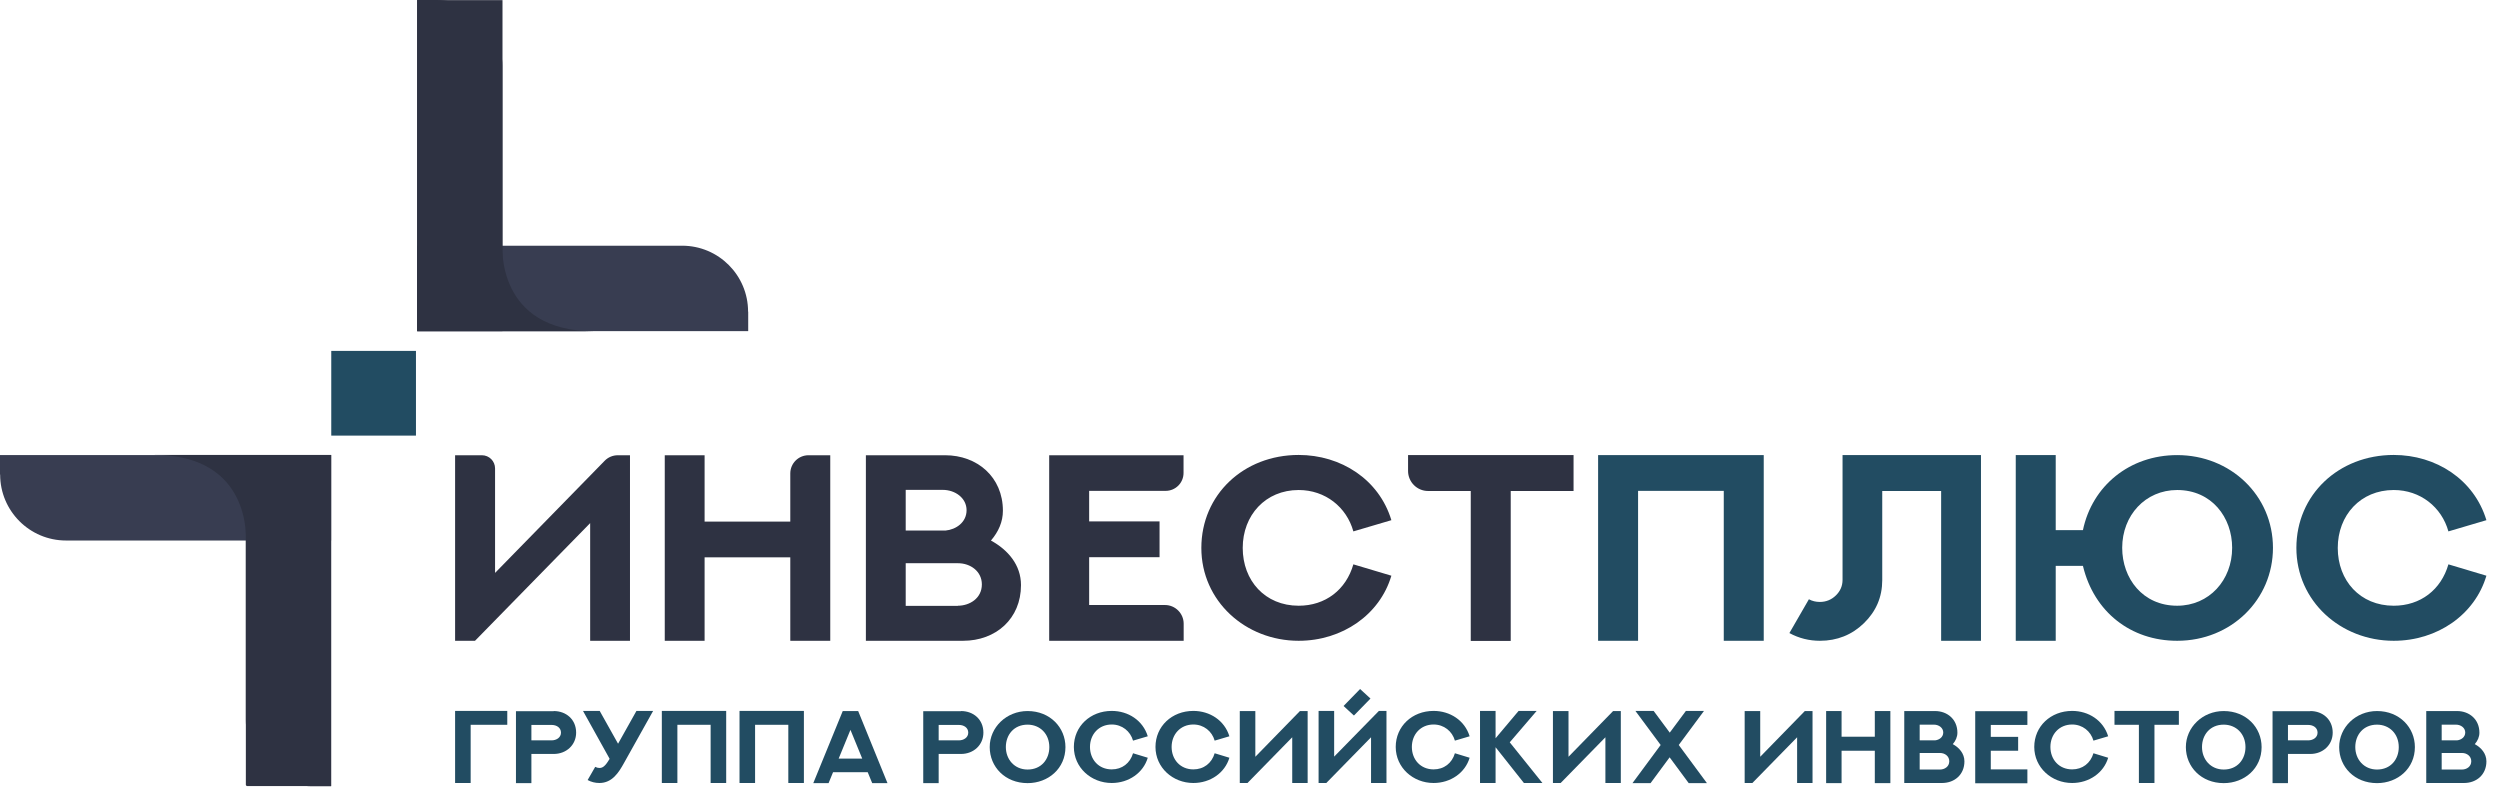
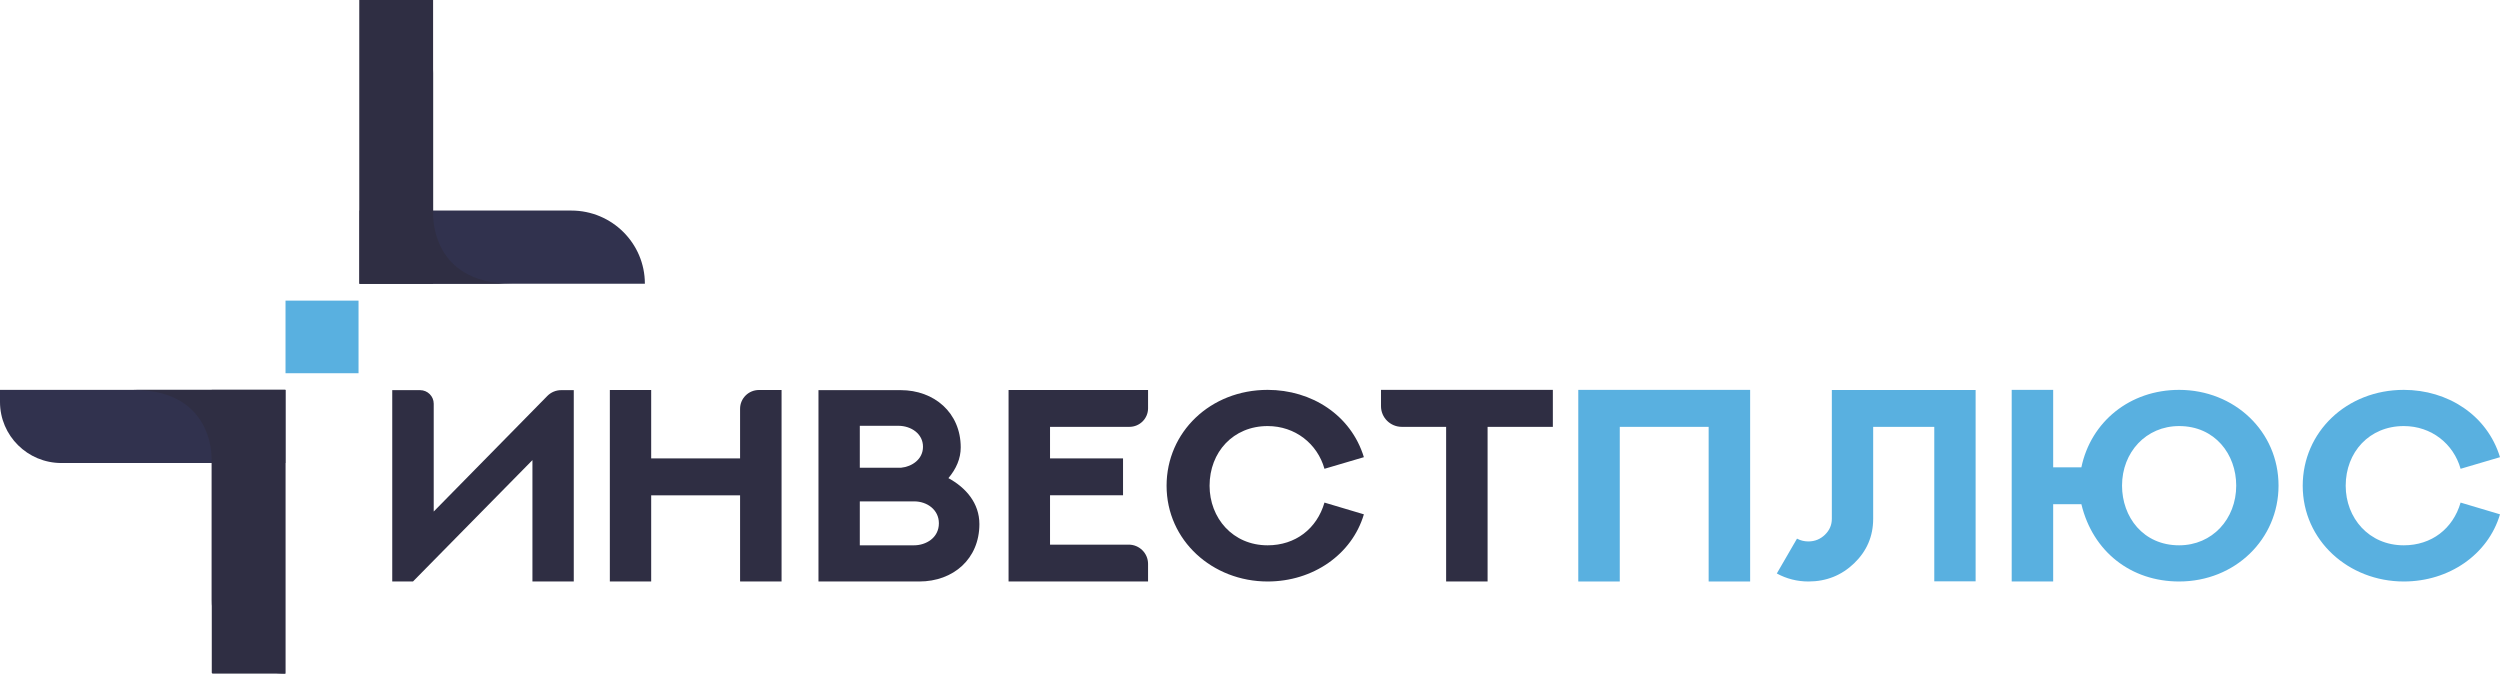
- <svg xmlns="http://www.w3.org/2000/svg" width="156" height="50" viewBox="0 0 156 50" fill="none">
-   <path d="M30.892 29.229V35.749L37.727 28.757C37.946 28.529 38.243 28.407 38.558 28.407H39.311V39.985H36.826V32.642L29.641 39.985H28.398V28.407H30.07C30.525 28.407 30.892 28.774 30.892 29.229Z" fill="#2E3242" />
-   <path d="M51.808 28.407V39.985H49.322C49.322 39.985 49.314 39.985 49.314 39.976V34.778H43.967V39.985H41.481V28.407H43.967V32.546H49.314V29.544C49.314 28.914 49.821 28.407 50.452 28.407H51.808Z" fill="#2E3242" />
-   <path d="M61.846 33.736C62.896 34.314 63.71 35.25 63.71 36.51C63.71 38.611 62.143 39.985 60.096 39.985H54.031V28.407H58.975C60.979 28.407 62.581 29.763 62.581 31.872C62.581 32.555 62.309 33.176 61.837 33.728L61.846 33.736ZM56.516 30.568V33.106H59.002C59.649 33.045 60.314 32.599 60.314 31.837C60.314 31.076 59.605 30.568 58.827 30.568H56.516ZM59.772 37.797C60.498 37.797 61.268 37.342 61.268 36.467C61.268 35.653 60.559 35.145 59.78 35.145H56.516V37.806H59.772V37.797Z" fill="#2E3242" />
-   <path d="M73.853 28.407V29.509C73.853 30.131 73.354 30.63 72.732 30.63H67.963V32.537H72.356V34.769H67.963V37.753H72.697C73.336 37.753 73.861 38.278 73.861 38.917V39.985H65.469V28.407H73.861H73.853Z" fill="#2E3242" />
-   <path d="M86.822 35.924C86.104 38.357 83.759 39.985 81.037 39.985C77.721 39.985 74.964 37.508 74.964 34.191C74.964 30.875 77.598 28.389 81.037 28.389C83.671 28.389 86.052 29.912 86.822 32.459L84.45 33.159C84.03 31.645 82.7 30.577 81.037 30.577C78.963 30.577 77.546 32.152 77.546 34.191C77.546 36.23 78.937 37.797 81.037 37.797C82.709 37.797 83.995 36.799 84.45 35.215L86.822 35.924Z" fill="#2E3242" />
-   <path d="M98.19 28.398V30.638H94.269V39.994H91.775V30.638H89.115C88.424 30.638 87.863 30.078 87.863 29.387V28.398H98.199H98.19Z" fill="#2E3242" />
-   <path d="M110.057 28.398V39.985H107.563V30.63H102.216V39.985H99.722V28.398H110.057Z" fill="#224C62" />
-   <path d="M123.613 28.407V39.985H121.127V30.638H117.452V36.204C117.452 37.254 117.067 38.147 116.314 38.882C115.561 39.617 114.634 39.985 113.566 39.985C112.892 39.985 112.253 39.827 111.658 39.503L112.875 37.394C113.085 37.508 113.312 37.561 113.557 37.561C113.951 37.561 114.284 37.421 114.555 37.158C114.826 36.896 114.975 36.572 114.975 36.187V28.398H123.621L123.613 28.407Z" fill="#224C62" />
-   <path d="M141.833 34.183C141.833 37.412 139.234 39.985 135.856 39.985C132.968 39.985 130.666 38.191 129.975 35.312H128.277V39.985H125.783V28.398H128.277V33.08H129.975C130.552 30.315 132.889 28.398 135.856 28.398C139.172 28.398 141.833 30.901 141.833 34.191V34.183ZM132.425 34.183C132.425 36.082 133.694 37.797 135.856 37.797C137.851 37.797 139.286 36.204 139.286 34.183C139.286 32.284 138.009 30.577 135.856 30.577C133.869 30.577 132.425 32.161 132.425 34.183Z" fill="#224C62" />
-   <path d="M155.152 35.924C154.435 38.357 152.09 39.985 149.368 39.985C146.051 39.985 143.294 37.508 143.294 34.191C143.294 30.875 145.929 28.389 149.368 28.389C152.002 28.389 154.382 29.912 155.152 32.459L152.781 33.159C152.361 31.645 151.031 30.577 149.368 30.577C147.294 30.577 145.876 32.152 145.876 34.191C145.876 36.23 147.268 37.797 149.368 37.797C151.039 37.797 152.326 36.799 152.781 35.215L155.152 35.924Z" fill="#224C62" />
-   <path d="M28.398 48.859V44.361H31.654V45.227H29.369V48.859H28.398Z" fill="#224C62" />
-   <path d="M34.55 44.369C35.329 44.369 35.951 44.894 35.951 45.717C35.951 46.478 35.347 47.047 34.55 47.047H33.159V48.867H32.196V44.378H34.55V44.369ZM34.428 46.198C34.708 46.198 35.005 46.032 35.005 45.717C35.005 45.402 34.725 45.236 34.428 45.236H33.159V46.198H34.428Z" fill="#224C62" />
-   <path d="M37.394 47.922C37.596 47.922 37.753 47.835 38.033 47.362V47.336L36.379 44.361H37.421L38.567 46.408L39.714 44.361H40.755L38.935 47.616C38.611 48.202 38.2 48.859 37.403 48.859C37.141 48.859 36.896 48.797 36.668 48.675L37.141 47.852C37.228 47.896 37.316 47.922 37.403 47.922H37.394Z" fill="#224C62" />
-   <path d="M45.314 44.361V48.859H44.343V45.227H42.269V48.859H41.298V44.361H45.306H45.314Z" fill="#224C62" />
-   <path d="M50.163 44.361V48.859H49.191V45.227H47.117V48.859H46.146V44.361H50.154H50.163Z" fill="#224C62" />
-   <path d="M53.55 44.369L55.379 48.867H54.425L54.145 48.185H51.983L51.703 48.867H50.749L52.587 44.369H53.541H53.55ZM52.333 47.336H53.803L53.068 45.542L52.333 47.336Z" fill="#224C62" />
-   <path d="M59.964 44.369C60.743 44.369 61.364 44.894 61.364 45.717C61.364 46.478 60.761 47.047 59.964 47.047H58.573V48.867H57.61V44.378H59.964V44.369ZM59.842 46.198C60.122 46.198 60.419 46.032 60.419 45.717C60.419 45.402 60.139 45.236 59.842 45.236H58.573V46.198H59.842Z" fill="#224C62" />
-   <path d="M64.121 44.369C65.53 44.369 66.484 45.402 66.484 46.618C66.484 47.949 65.416 48.867 64.121 48.867C62.721 48.867 61.758 47.852 61.758 46.618C61.758 45.384 62.8 44.369 64.121 44.369ZM64.121 48.019C64.979 48.019 65.478 47.38 65.478 46.618C65.478 45.787 64.891 45.218 64.121 45.218C63.263 45.218 62.765 45.857 62.765 46.618C62.765 47.38 63.298 48.019 64.121 48.019Z" fill="#224C62" />
-   <path d="M71.621 47.283C71.341 48.228 70.431 48.859 69.372 48.859C68.085 48.859 67.009 47.896 67.009 46.609C67.009 45.323 68.033 44.361 69.372 44.361C70.396 44.361 71.315 44.947 71.621 45.944L70.702 46.216C70.536 45.629 70.019 45.209 69.372 45.209C68.567 45.209 68.015 45.822 68.015 46.609C68.015 47.397 68.558 48.01 69.372 48.01C70.019 48.01 70.518 47.625 70.702 47.003L71.621 47.283Z" fill="#224C62" />
-   <path d="M76.714 47.283C76.434 48.228 75.524 48.859 74.465 48.859C73.179 48.859 72.102 47.896 72.102 46.609C72.102 45.323 73.126 44.361 74.465 44.361C75.489 44.361 76.408 44.947 76.714 45.944L75.795 46.216C75.629 45.629 75.113 45.209 74.465 45.209C73.66 45.209 73.109 45.822 73.109 46.609C73.109 47.397 73.651 48.01 74.465 48.01C75.113 48.01 75.612 47.625 75.795 47.003L76.714 47.283Z" fill="#224C62" />
-   <path d="M78.333 44.369V47.222L81.116 44.369H81.597V48.859H80.635V46.006L77.843 48.859H77.362V44.369H78.333Z" fill="#224C62" />
-   <path d="M86.516 44.361V48.859H85.553V46.006L82.761 48.859H82.28V44.361H83.251V47.213L86.043 44.361H86.525H86.516ZM85.518 43.59L84.485 44.649L83.838 44.054L84.87 42.995L85.518 43.59Z" fill="#224C62" />
-   <path d="M91.705 47.283C91.425 48.228 90.515 48.859 89.456 48.859C88.17 48.859 87.093 47.896 87.093 46.609C87.093 45.323 88.117 44.361 89.456 44.361C90.48 44.361 91.399 44.947 91.705 45.944L90.786 46.216C90.62 45.629 90.104 45.209 89.456 45.209C88.651 45.209 88.1 45.822 88.1 46.609C88.1 47.397 88.642 48.01 89.456 48.01C90.104 48.01 90.603 47.625 90.786 47.003L91.705 47.283Z" fill="#224C62" />
-   <path d="M95.888 44.361L94.208 46.321L96.247 48.859H95.092L93.324 46.627V48.859H92.353V44.361H93.324V46.067L94.76 44.361H95.888Z" fill="#224C62" />
-   <path d="M97.875 44.369V47.222L100.658 44.369H101.139V48.859H100.177V46.006L97.385 48.859H96.903V44.369H97.875Z" fill="#224C62" />
-   <path d="M106.329 44.361L104.754 46.487L106.512 48.867H105.375L104.185 47.257L102.995 48.867H101.866L103.625 46.487L102.049 44.361H103.187L104.193 45.717L105.2 44.361H106.329Z" fill="#224C62" />
-   <path d="M109.838 44.369V47.222L112.621 44.369H113.102V48.859H112.14V46.006L109.348 48.859H108.867V44.369H109.838Z" fill="#224C62" />
-   <path d="M117.959 44.369V48.867H116.988V46.846H114.914V48.867H113.951V44.369H114.914V45.971H116.988V44.369H117.959Z" fill="#224C62" />
-   <path d="M121.854 46.434C122.256 46.653 122.58 47.021 122.58 47.511C122.58 48.325 121.976 48.859 121.18 48.859H118.826V44.369H120.742C121.521 44.369 122.142 44.894 122.142 45.717C122.142 45.979 122.037 46.224 121.854 46.434ZM119.788 45.209V46.198H120.751C121.005 46.172 121.259 45.997 121.259 45.708C121.259 45.419 120.987 45.218 120.681 45.218H119.78L119.788 45.209ZM121.057 48.019C121.337 48.019 121.635 47.843 121.635 47.502C121.635 47.187 121.364 46.986 121.057 46.986H119.788V48.019H121.057Z" fill="#224C62" />
-   <path d="M126.509 44.369V45.236H124.225V45.98H125.932V46.846H124.225V48.01H126.509V48.876H123.254V44.378H126.509V44.369Z" fill="#224C62" />
-   <path d="M131.55 47.283C131.27 48.228 130.36 48.859 129.301 48.859C128.015 48.859 126.938 47.896 126.938 46.609C126.938 45.323 127.962 44.361 129.301 44.361C130.325 44.361 131.244 44.947 131.55 45.944L130.631 46.216C130.465 45.629 129.949 45.209 129.301 45.209C128.496 45.209 127.945 45.822 127.945 46.609C127.945 47.397 128.487 48.01 129.301 48.01C129.949 48.01 130.447 47.625 130.631 47.003L131.55 47.283Z" fill="#224C62" />
-   <path d="M135.961 44.361V45.227H134.438V48.859H133.467V45.227H131.944V44.361H135.952H135.961Z" fill="#224C62" />
-   <path d="M138.761 44.369C140.17 44.369 141.124 45.402 141.124 46.618C141.124 47.949 140.056 48.867 138.761 48.867C137.361 48.867 136.398 47.852 136.398 46.618C136.398 45.384 137.44 44.369 138.761 44.369ZM138.761 48.019C139.619 48.019 140.118 47.38 140.118 46.618C140.118 45.787 139.531 45.218 138.761 45.218C137.904 45.218 137.405 45.857 137.405 46.618C137.405 47.38 137.939 48.019 138.761 48.019Z" fill="#224C62" />
-   <path d="M144.161 44.369C144.94 44.369 145.561 44.894 145.561 45.717C145.561 46.478 144.957 47.047 144.161 47.047H142.769V48.867H141.807V44.378H144.161V44.369ZM144.038 46.198C144.318 46.198 144.616 46.032 144.616 45.717C144.616 45.402 144.336 45.236 144.038 45.236H142.769V46.198H144.038Z" fill="#224C62" />
-   <path d="M148.326 44.369C149.735 44.369 150.689 45.402 150.689 46.618C150.689 47.949 149.622 48.867 148.326 48.867C146.926 48.867 145.964 47.852 145.964 46.618C145.964 45.384 147.005 44.369 148.326 44.369ZM148.326 48.019C149.184 48.019 149.683 47.38 149.683 46.618C149.683 45.787 149.097 45.218 148.326 45.218C147.469 45.218 146.97 45.857 146.97 46.618C146.97 47.38 147.504 48.019 148.326 48.019Z" fill="#224C62" />
-   <path d="M154.426 46.434C154.829 46.653 155.152 47.021 155.152 47.511C155.152 48.325 154.549 48.859 153.752 48.859H151.398V44.369H153.315C154.094 44.369 154.715 44.894 154.715 45.717C154.715 45.979 154.61 46.224 154.426 46.434ZM152.361 45.209V46.198H153.323C153.577 46.172 153.831 45.997 153.831 45.708C153.831 45.419 153.56 45.218 153.253 45.218H152.352L152.361 45.209ZM153.63 48.019C153.91 48.019 154.207 47.843 154.207 47.502C154.207 47.187 153.936 46.986 153.63 46.986H152.361V48.019H153.63Z" fill="#224C62" />
-   <path d="M25.956 21.896H20.671V27.182H25.956V21.896Z" fill="#224C62" />
-   <path d="M46.688 19.454V20.662H26.026V15.332L42.566 15.332C44.842 15.332 46.68 17.179 46.68 19.445L46.688 19.454Z" fill="#383D51" />
-   <path d="M31.356 20.662H26.026L26.026 0H27.234C29.509 0 31.347 1.846 31.347 4.113L31.347 20.653L31.356 20.662Z" fill="#2E3242" />
-   <path d="M26.026 0.009H31.356V15.341C31.356 15.341 30.962 20.671 37.071 20.671H26.035V0.009H26.026Z" fill="#2E3242" />
-   <path d="M0 29.606L0 28.398H20.662V33.728H4.122C1.847 33.728 0.009 31.881 0.009 29.614L0 29.606Z" fill="#383D51" />
-   <path d="M15.332 28.398H20.662V49.06H19.454C17.179 49.06 15.341 47.213 15.341 44.947V28.407L15.332 28.398Z" fill="#2E3242" />
-   <path d="M20.662 49.051H15.411C15.411 49.051 15.341 49.016 15.341 48.981V33.719C15.341 33.719 15.735 28.389 9.626 28.389H20.662V49.051Z" fill="#2E3242" />
+ <svg xmlns="http://www.w3.org/2000/svg" width="193" height="52" viewBox="0 0 193 52" fill="none">
+   <path d="M33.483 31.167V39.49L42.254 30.567C42.535 30.281 42.922 30.119 43.325 30.119H44.295V44.891H41.104V35.521L31.882 44.891H30.281V30.119H32.429C33.011 30.119 33.483 30.588 33.483 31.167Z" fill="#2F2E43" />
+   <path d="M60.337 30.108V44.891H57.149C57.141 44.891 57.134 44.885 57.134 44.877V38.242H50.271V44.891H47.08V30.108H50.271V35.386H57.134V31.557C57.134 30.757 57.787 30.108 58.592 30.108H60.337Z" fill="#2F2E43" />
+   <path d="M70.561 42.098C71.49 42.098 72.482 41.52 72.482 40.397C72.482 39.355 71.575 38.706 70.572 38.706H66.377V42.098H70.561ZM66.377 32.871V36.108H69.568C70.401 36.026 71.255 35.459 71.255 34.49C71.255 33.49 70.348 32.871 69.344 32.871H66.377ZM73.218 36.912C74.564 37.644 75.609 38.84 75.609 40.459C75.609 43.139 73.603 44.891 70.967 44.891H63.186V30.119H69.536C72.109 30.119 74.168 31.851 74.168 34.541C74.168 35.407 73.816 36.201 73.218 36.912Z" fill="#2F2E43" />
+   <path d="M88.63 30.108V31.521C88.63 32.312 87.985 32.953 87.189 32.953H81.062V35.386H86.698V38.232H81.062V42.046H87.136C87.961 42.046 88.63 42.711 88.63 43.532V44.891H77.861V30.108H88.63Z" fill="#2F2E43" />
+   <path d="M105.291 39.706C104.372 42.809 101.363 44.891 97.862 44.891C93.603 44.891 90.06 41.727 90.06 37.5C90.06 33.356 93.443 30.098 97.862 30.098C101.246 30.098 104.298 32.036 105.291 35.294L102.249 36.191C101.705 34.263 99.996 32.892 97.862 32.892C95.204 32.892 93.379 34.902 93.379 37.5C93.379 39.984 95.162 42.098 97.862 42.098C100.007 42.098 101.662 40.819 102.249 38.799L105.291 39.706Z" fill="#2F2E43" />
+   <path d="M119.88 30.098V32.953H114.842V44.891H111.641V32.953H108.221C107.334 32.953 106.613 32.238 106.613 31.355V30.098H119.88Z" fill="#2F2E43" />
+   <path d="M135.111 30.098V44.891H131.908V32.953H125.046V44.891H121.843V30.098H135.111Z" fill="#59B0E0" />
+   <path d="M152.518 30.108V44.881H149.326V32.953H144.609V40.056C144.609 41.397 144.118 42.541 143.147 43.479C142.175 44.417 140.991 44.891 139.614 44.891C138.749 44.891 137.927 44.685 137.17 44.273L138.728 41.582C138.995 41.727 139.294 41.799 139.603 41.799C140.104 41.799 140.532 41.623 140.884 41.283C141.237 40.943 141.418 40.531 141.418 40.046V30.108H152.518Z" fill="#59B0E0" />
+   <path d="M163.821 37.489C163.821 39.912 165.454 42.098 168.228 42.098C170.79 42.098 172.636 40.067 172.636 37.489C172.636 35.067 170.993 32.892 168.228 32.892C165.677 32.892 163.821 34.912 163.821 37.489ZM175.903 37.489C175.903 41.613 172.562 44.891 168.228 44.891C164.525 44.891 161.568 42.603 160.682 38.923H158.505V44.891H155.303V30.098H158.505V36.077H160.682C161.419 32.552 164.429 30.098 168.228 30.098C172.487 30.098 175.903 33.294 175.903 37.489Z" fill="#59B0E0" />
+   <path d="M193 39.706C192.082 42.809 189.072 44.891 185.572 44.891C181.313 44.891 177.77 41.727 177.77 37.5C177.77 33.356 181.152 30.098 185.572 30.098C188.954 30.098 192.008 32.036 193 35.294L189.958 36.191C189.414 34.263 187.706 32.892 185.572 32.892C182.914 32.892 181.088 34.902 181.088 37.5C181.088 39.984 182.872 42.098 185.572 42.098C187.717 42.098 189.371 40.819 189.958 38.799L193 39.706Z" fill="#59B0E0" />
+   <path d="M27.679 28.813H22.042V23.208H27.679V28.813Z" fill="#59B0E0" />
+   <path d="M27.755 21.902V16.255H44.104C47.241 16.255 49.784 18.783 49.784 21.902H27.755Z" fill="#31324E" />
+   <path d="M27.755 1.90735e-06C30.892 1.90735e-06 33.435 2.529 33.435 5.647V21.902H27.755V1.90735e-06Z" fill="#2F2E43" />
+   <path d="M27.755 1.90735e-06H33.435V16.255C33.435 16.255 33.019 21.902 39.525 21.902H27.755V1.90735e-06Z" fill="#2F2E43" />
+   <path d="M22.029 30.098V35.745H4.741C2.123 35.745 0 33.635 0 31.032V30.098H22.029Z" fill="#31324E" />
+   <path d="M22.029 52C18.892 52 16.349 49.471 16.349 46.353V30.098H22.029V52Z" fill="#2F2E43" />
+   <path d="M22.029 52H16.425C16.383 52 16.349 51.966 16.349 51.924V35.745C16.349 35.745 16.765 30.098 10.259 30.098H22.029V52Z" fill="#2F2E43" />
</svg>
